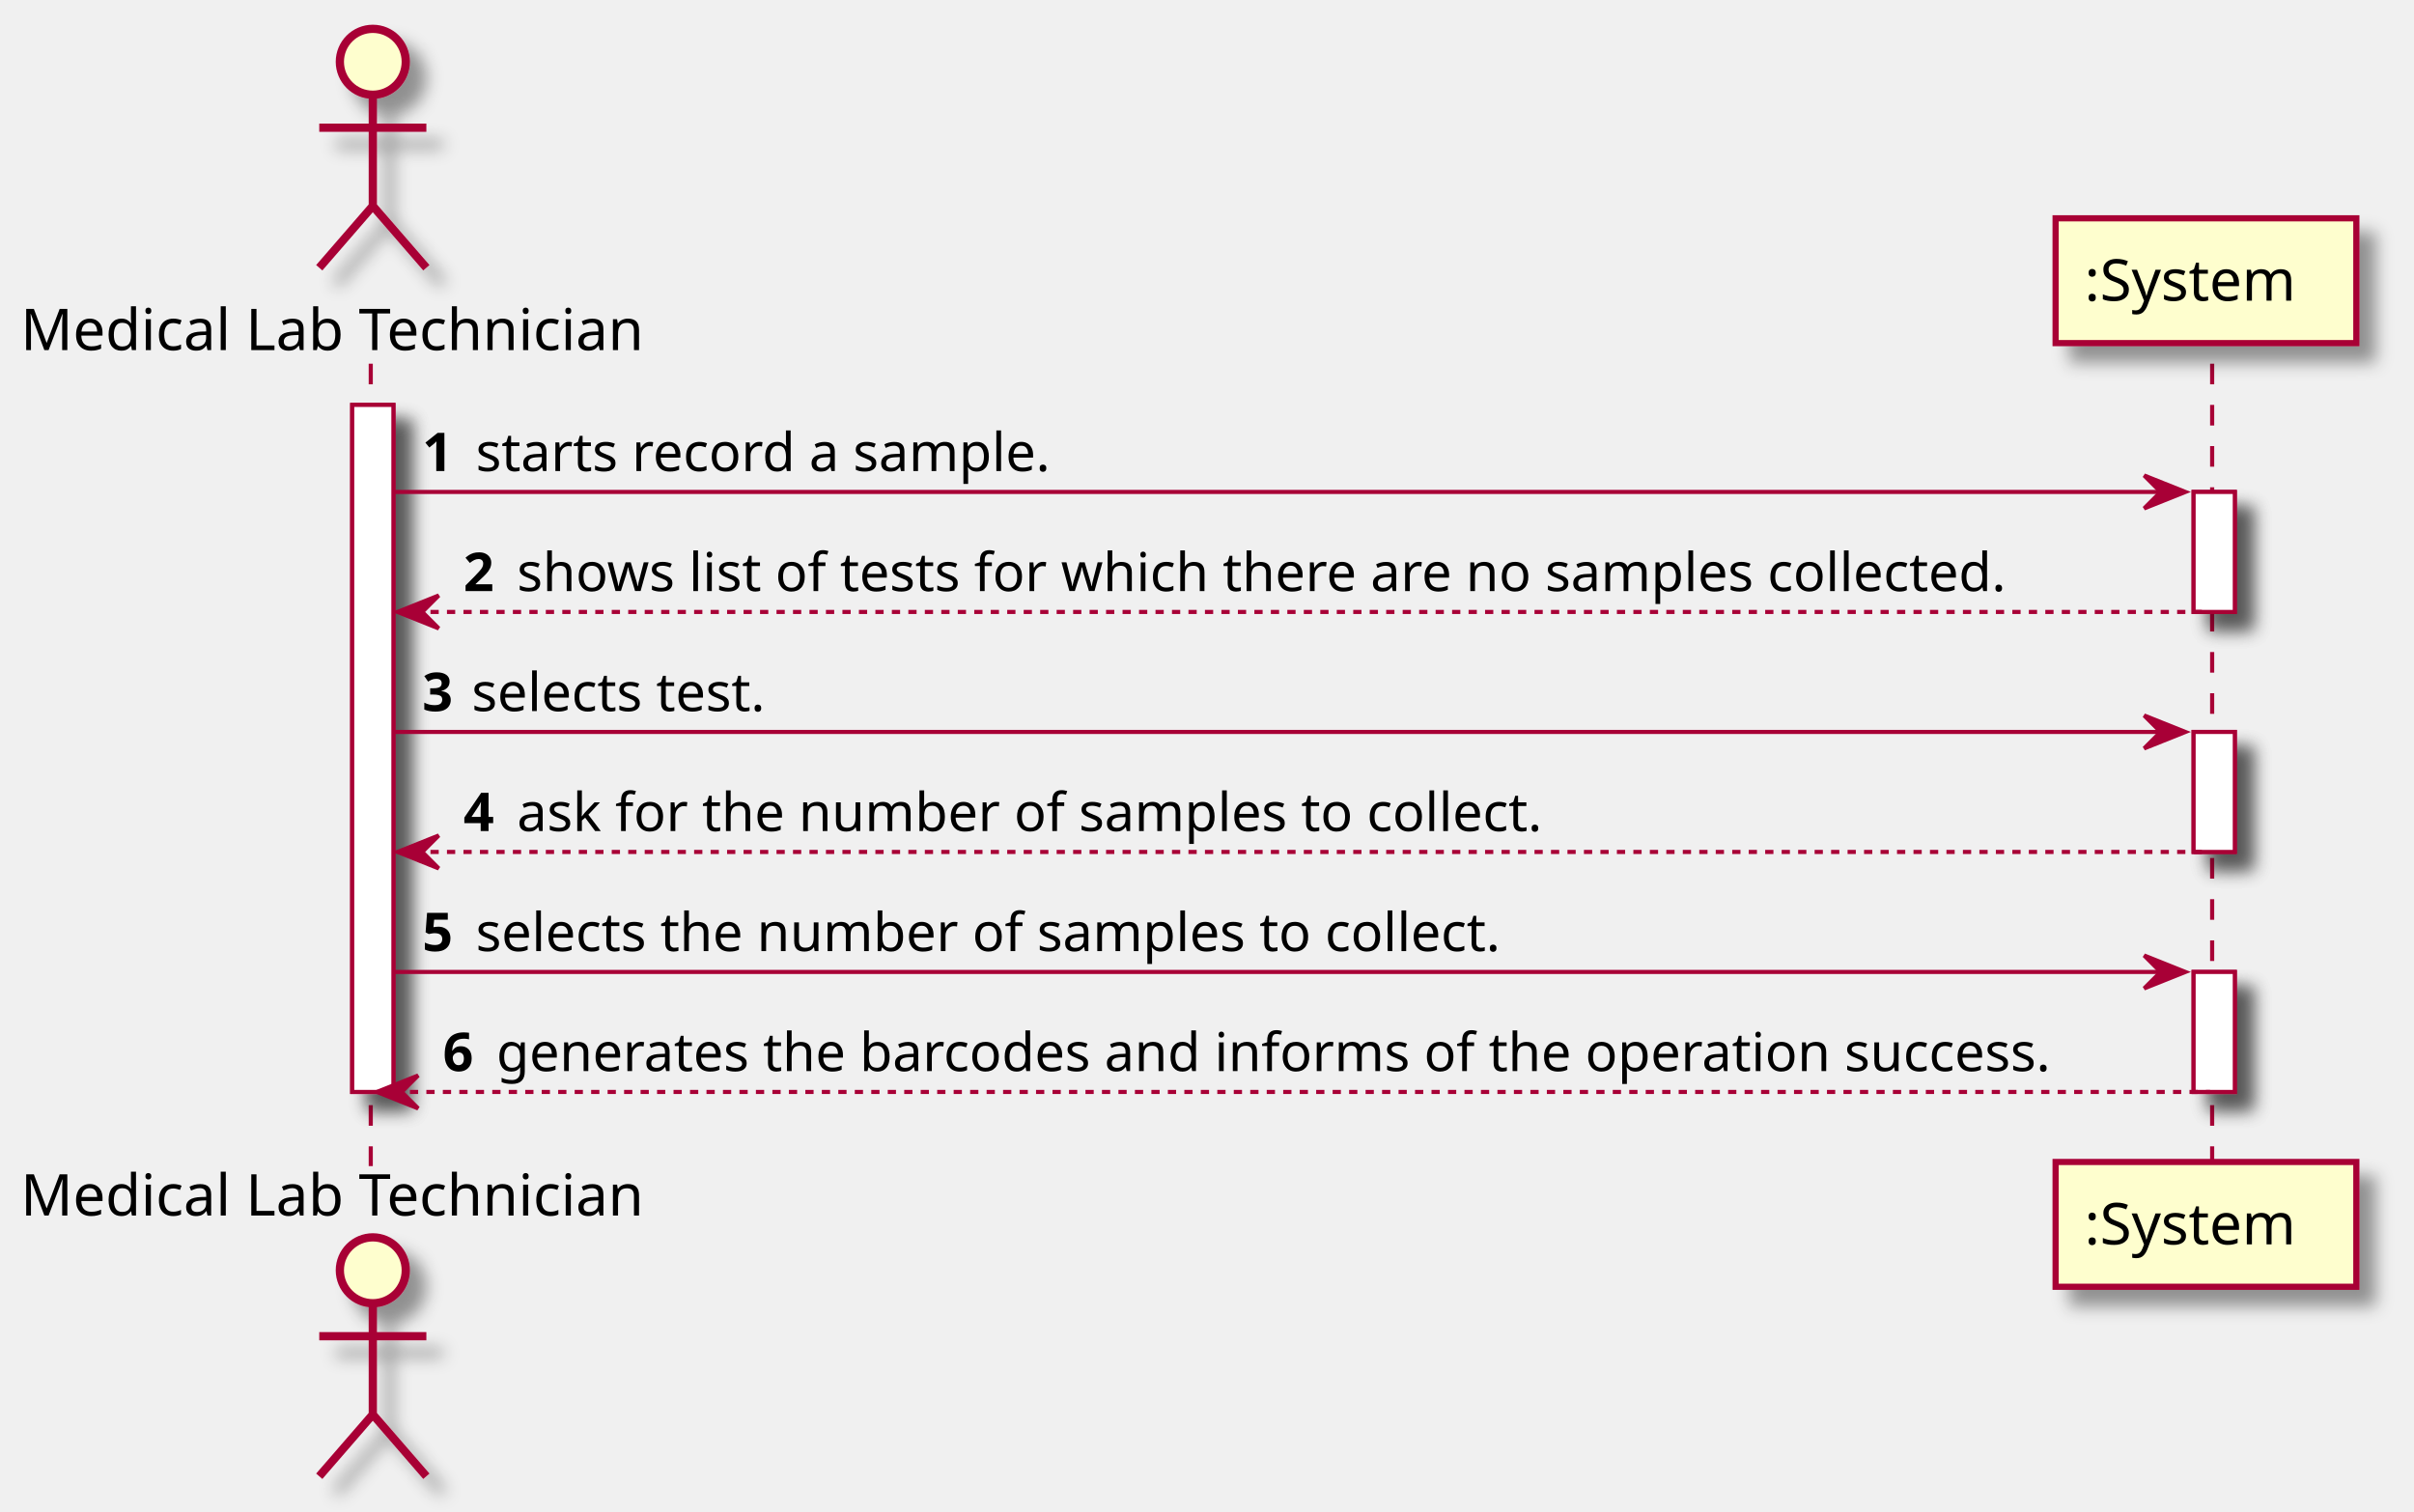
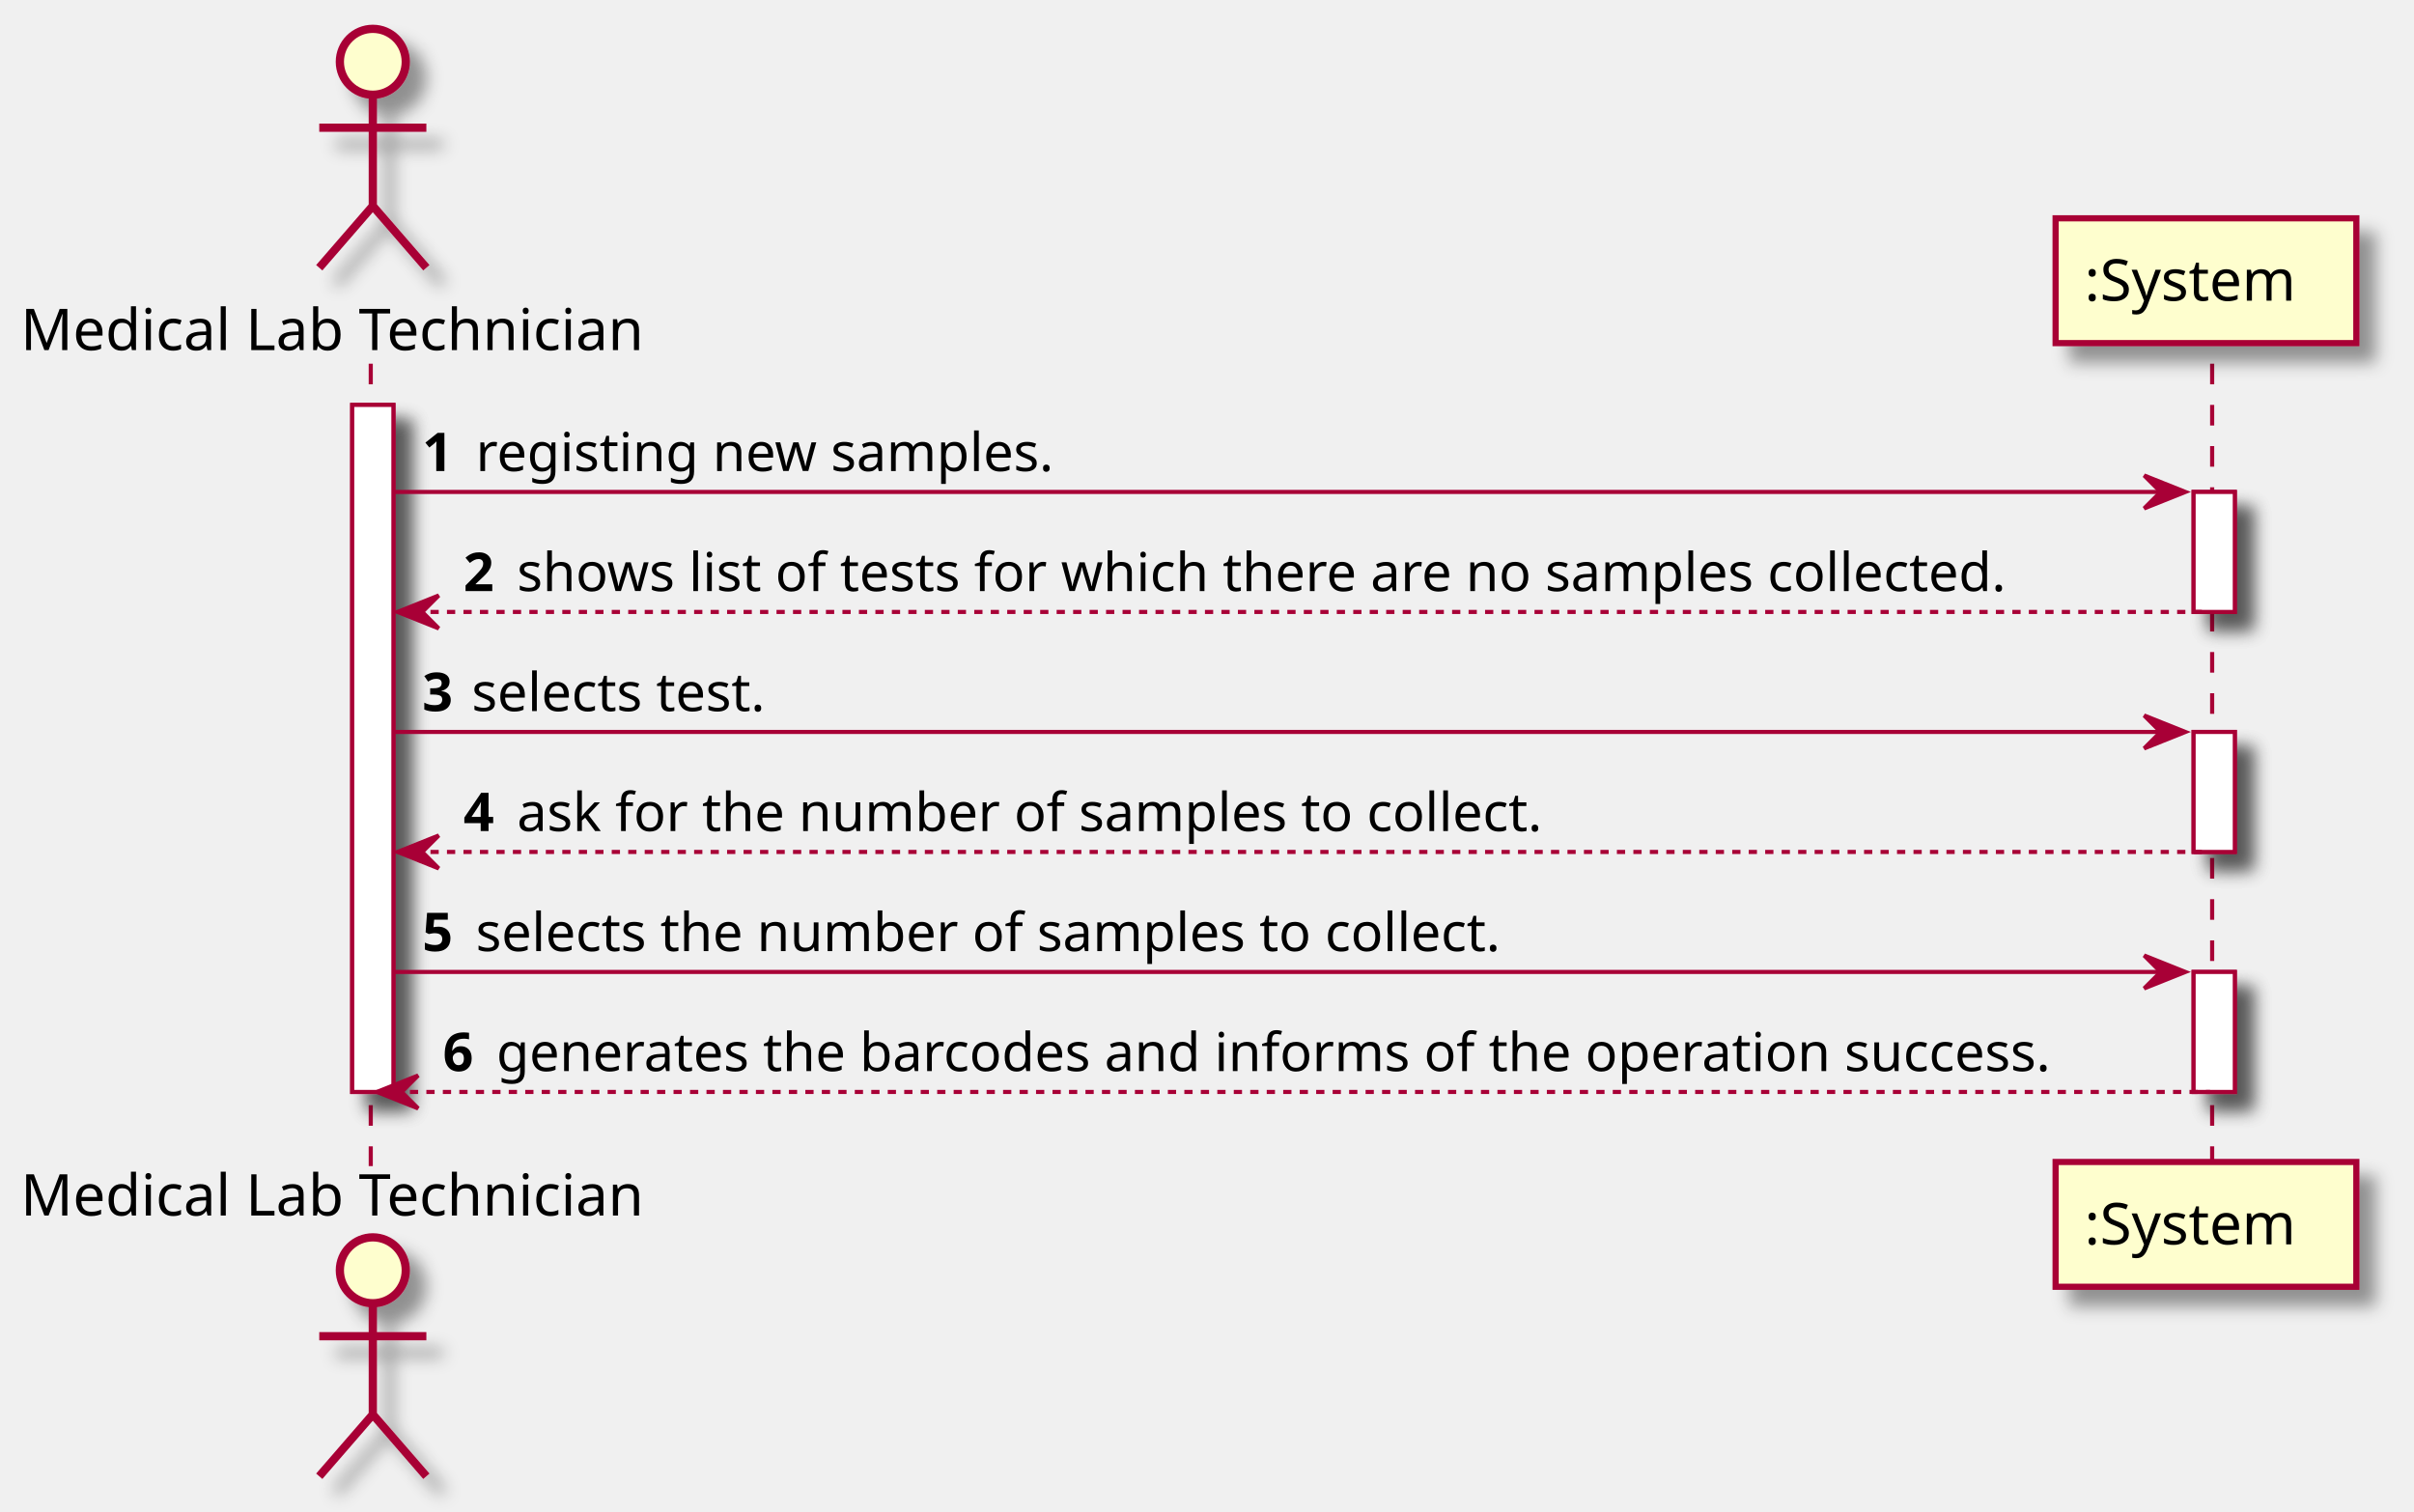
<svg xmlns="http://www.w3.org/2000/svg" contentScriptType="application/ecmascript" contentStyleType="text/css" height="367px" preserveAspectRatio="none" style="width:586px;height:367px;background:#FFFFFF;" version="1.1" viewBox="0 0 586 367" width="586px" zoomAndPan="magnify">
  <defs>
-     <filter height="300%" id="f1g0710n6hmexj" width="300%" x="-1" y="-1">
+     <filter height="300%" id="f1wqi1scup4mdl" width="300%" x="-1" y="-1">
      <feGaussianBlur result="blurOut" stdDeviation="2.0" />
      <feColorMatrix in="blurOut" result="blurOut2" type="matrix" values="0 0 0 0 0 0 0 0 0 0 0 0 0 0 0 0 0 0 .4 0" />
      <feOffset dx="4.0" dy="4.0" in="blurOut2" result="blurOut3" />
      <feBlend in="SourceGraphic" in2="blurOut3" mode="normal" />
    </filter>
  </defs>
  <g>
-     <rect fill="#FFFFFF" filter="url(#f1g0710n6hmexj)" height="166.797" style="stroke:#A80036;stroke-width:1.0;" width="10" x="85.5" y="98.297" />
-     <rect fill="#FFFFFF" filter="url(#f1g0710n6hmexj)" height="29.133" style="stroke:#A80036;stroke-width:1.0;" width="10" x="532.5" y="119.43" />
-     <rect fill="#FFFFFF" filter="url(#f1g0710n6hmexj)" height="29.133" style="stroke:#A80036;stroke-width:1.0;" width="10" x="532.5" y="177.695" />
-     <rect fill="#FFFFFF" filter="url(#f1g0710n6hmexj)" height="29.133" style="stroke:#A80036;stroke-width:1.0;" width="10" x="532.5" y="235.961" />
+     <rect fill="#FFFFFF" filter="url(#f1wqi1scup4mdl)" height="166.797" style="stroke:#A80036;stroke-width:1.0;" width="10" x="85.5" y="98.297" />
+     <rect fill="#FFFFFF" filter="url(#f1wqi1scup4mdl)" height="29.133" style="stroke:#A80036;stroke-width:1.0;" width="10" x="532.5" y="119.43" />
+     <rect fill="#FFFFFF" filter="url(#f1wqi1scup4mdl)" height="29.133" style="stroke:#A80036;stroke-width:1.0;" width="10" x="532.5" y="177.695" />
+     <rect fill="#FFFFFF" filter="url(#f1wqi1scup4mdl)" height="29.133" style="stroke:#A80036;stroke-width:1.0;" width="10" x="532.5" y="235.961" />
    <line style="stroke:#A80036;stroke-width:1.0;stroke-dasharray:5.0,5.0;" x1="90" x2="90" y1="88.297" y2="283.094" />
    <line style="stroke:#A80036;stroke-width:1.0;stroke-dasharray:5.0,5.0;" x1="537" x2="537" y1="88.297" y2="283.094" />
    <text fill="#000000" font-family="sans-serif" font-size="14" lengthAdjust="spacing" textLength="165" x="5" y="84.995">Medical Lab Technician</text>
-     <ellipse cx="90.5" cy="15" fill="#FEFECE" filter="url(#f1g0710n6hmexj)" rx="8" ry="8" style="stroke:#A80036;stroke-width:2.0;" />
-     <path d="M90.5,23 L90.5,50 M77.5,31 L103.5,31 M90.5,50 L77.5,65 M90.5,50 L103.5,65 " fill="none" filter="url(#f1g0710n6hmexj)" style="stroke:#A80036;stroke-width:2.0;" />
+     <ellipse cx="90.5" cy="15" fill="#FEFECE" filter="url(#f1wqi1scup4mdl)" rx="8" ry="8" style="stroke:#A80036;stroke-width:2.0;" />
+     <path d="M90.5,23 L90.5,50 M77.5,31 L103.5,31 M90.5,50 L77.5,65 M90.5,50 L103.5,65 " fill="none" filter="url(#f1wqi1scup4mdl)" style="stroke:#A80036;stroke-width:2.0;" />
    <text fill="#000000" font-family="sans-serif" font-size="14" lengthAdjust="spacing" textLength="165" x="5" y="295.089">Medical Lab Technician</text>
-     <ellipse cx="90.5" cy="308.391" fill="#FEFECE" filter="url(#f1g0710n6hmexj)" rx="8" ry="8" style="stroke:#A80036;stroke-width:2.0;" />
-     <path d="M90.5,316.391 L90.5,343.391 M77.5,324.391 L103.5,324.391 M90.5,343.391 L77.5,358.391 M90.5,343.391 L103.5,358.391 " fill="none" filter="url(#f1g0710n6hmexj)" style="stroke:#A80036;stroke-width:2.0;" />
-     <rect fill="#FEFECE" filter="url(#f1g0710n6hmexj)" height="30.297" style="stroke:#A80036;stroke-width:1.5;" width="73" x="499" y="53" />
+     <ellipse cx="90.5" cy="308.391" fill="#FEFECE" filter="url(#f1wqi1scup4mdl)" rx="8" ry="8" style="stroke:#A80036;stroke-width:2.0;" />
+     <path d="M90.5,316.391 L90.5,343.391 M77.5,324.391 L103.5,324.391 M90.5,343.391 L77.5,358.391 M90.5,343.391 L103.5,358.391 " fill="none" filter="url(#f1wqi1scup4mdl)" style="stroke:#A80036;stroke-width:2.0;" />
+     <rect fill="#FEFECE" filter="url(#f1wqi1scup4mdl)" height="30.297" style="stroke:#A80036;stroke-width:1.5;" width="73" x="499" y="53" />
    <text fill="#000000" font-family="sans-serif" font-size="14" lengthAdjust="spacing" textLength="59" x="506" y="72.995">:System</text>
-     <rect fill="#FEFECE" filter="url(#f1g0710n6hmexj)" height="30.297" style="stroke:#A80036;stroke-width:1.5;" width="73" x="499" y="282.094" />
+     <rect fill="#FEFECE" filter="url(#f1wqi1scup4mdl)" height="30.297" style="stroke:#A80036;stroke-width:1.5;" width="73" x="499" y="282.094" />
    <text fill="#000000" font-family="sans-serif" font-size="14" lengthAdjust="spacing" textLength="59" x="506" y="302.089">:System</text>
-     <rect fill="#FFFFFF" filter="url(#f1g0710n6hmexj)" height="166.797" style="stroke:#A80036;stroke-width:1.0;" width="10" x="85.5" y="98.297" />
-     <rect fill="#FFFFFF" filter="url(#f1g0710n6hmexj)" height="29.133" style="stroke:#A80036;stroke-width:1.0;" width="10" x="532.5" y="119.43" />
-     <rect fill="#FFFFFF" filter="url(#f1g0710n6hmexj)" height="29.133" style="stroke:#A80036;stroke-width:1.0;" width="10" x="532.5" y="177.695" />
-     <rect fill="#FFFFFF" filter="url(#f1g0710n6hmexj)" height="29.133" style="stroke:#A80036;stroke-width:1.0;" width="10" x="532.5" y="235.961" />
+     <rect fill="#FFFFFF" filter="url(#f1wqi1scup4mdl)" height="166.797" style="stroke:#A80036;stroke-width:1.0;" width="10" x="85.5" y="98.297" />
+     <rect fill="#FFFFFF" filter="url(#f1wqi1scup4mdl)" height="29.133" style="stroke:#A80036;stroke-width:1.0;" width="10" x="532.5" y="119.43" />
+     <rect fill="#FFFFFF" filter="url(#f1wqi1scup4mdl)" height="29.133" style="stroke:#A80036;stroke-width:1.0;" width="10" x="532.5" y="177.695" />
+     <rect fill="#FFFFFF" filter="url(#f1wqi1scup4mdl)" height="29.133" style="stroke:#A80036;stroke-width:1.0;" width="10" x="532.5" y="235.961" />
    <polygon fill="#A80036" points="520.5,115.43,530.5,119.43,520.5,123.43,524.5,119.43" style="stroke:#A80036;stroke-width:1.0;" />
    <line style="stroke:#A80036;stroke-width:1.0;" x1="95.5" x2="526.5" y1="119.43" y2="119.43" />
    <text fill="#000000" font-family="sans-serif" font-size="13" font-weight="bold" lengthAdjust="spacing" textLength="9" x="102.5" y="114.364">1</text>
-     <text fill="#000000" font-family="sans-serif" font-size="13" lengthAdjust="spacing" textLength="149" x="115.5" y="114.364">starts record a sample.</text>
+     <text fill="#000000" font-family="sans-serif" font-size="13" lengthAdjust="spacing" textLength="148" x="115.5" y="114.364">registing new samples.</text>
    <polygon fill="#A80036" points="106.5,144.562,96.5,148.562,106.5,152.562,102.5,148.562" style="stroke:#A80036;stroke-width:1.0;" />
    <line style="stroke:#A80036;stroke-width:1.0;stroke-dasharray:2.0,2.0;" x1="100.5" x2="536.5" y1="148.562" y2="148.562" />
    <text fill="#000000" font-family="sans-serif" font-size="13" font-weight="bold" lengthAdjust="spacing" textLength="9" x="112.5" y="143.497">2</text>
    <text fill="#000000" font-family="sans-serif" font-size="13" lengthAdjust="spacing" textLength="385" x="125.5" y="143.497">shows list of tests for which there are no samples collected.</text>
    <polygon fill="#A80036" points="520.5,173.695,530.5,177.695,520.5,181.695,524.5,177.695" style="stroke:#A80036;stroke-width:1.0;" />
    <line style="stroke:#A80036;stroke-width:1.0;" x1="95.5" x2="526.5" y1="177.695" y2="177.695" />
    <text fill="#000000" font-family="sans-serif" font-size="13" font-weight="bold" lengthAdjust="spacing" textLength="8" x="102.5" y="172.629">3</text>
    <text fill="#000000" font-family="sans-serif" font-size="13" lengthAdjust="spacing" textLength="78" x="114.5" y="172.629">selects test.</text>
    <polygon fill="#A80036" points="106.5,202.828,96.5,206.828,106.5,210.828,102.5,206.828" style="stroke:#A80036;stroke-width:1.0;" />
    <line style="stroke:#A80036;stroke-width:1.0;stroke-dasharray:2.0,2.0;" x1="100.5" x2="536.5" y1="206.828" y2="206.828" />
    <text fill="#000000" font-family="sans-serif" font-size="13" font-weight="bold" lengthAdjust="spacing" textLength="9" x="112.5" y="201.762">4</text>
    <text fill="#000000" font-family="sans-serif" font-size="13" lengthAdjust="spacing" textLength="264" x="125.5" y="201.762">ask for the number of samples to collect.</text>
    <polygon fill="#A80036" points="520.5,231.961,530.5,235.961,520.5,239.961,524.5,235.961" style="stroke:#A80036;stroke-width:1.0;" />
    <line style="stroke:#A80036;stroke-width:1.0;" x1="95.5" x2="526.5" y1="235.961" y2="235.961" />
    <text fill="#000000" font-family="sans-serif" font-size="13" font-weight="bold" lengthAdjust="spacing" textLength="9" x="102.5" y="230.895">5</text>
    <text fill="#000000" font-family="sans-serif" font-size="13" lengthAdjust="spacing" textLength="265" x="115.5" y="230.895">selects the number of samples to collect.</text>
    <polygon fill="#A80036" points="101.5,261.094,91.5,265.094,101.5,269.094,97.5,265.094" style="stroke:#A80036;stroke-width:1.0;" />
    <line style="stroke:#A80036;stroke-width:1.0;stroke-dasharray:2.0,2.0;" x1="95.5" x2="536.5" y1="265.094" y2="265.094" />
    <text fill="#000000" font-family="sans-serif" font-size="13" font-weight="bold" lengthAdjust="spacing" textLength="9" x="107.5" y="260.028">6</text>
    <text fill="#000000" font-family="sans-serif" font-size="13" lengthAdjust="spacing" textLength="400" x="120.5" y="260.028">generates the barcodes and informs of the operation success.</text>
  </g>
</svg>
